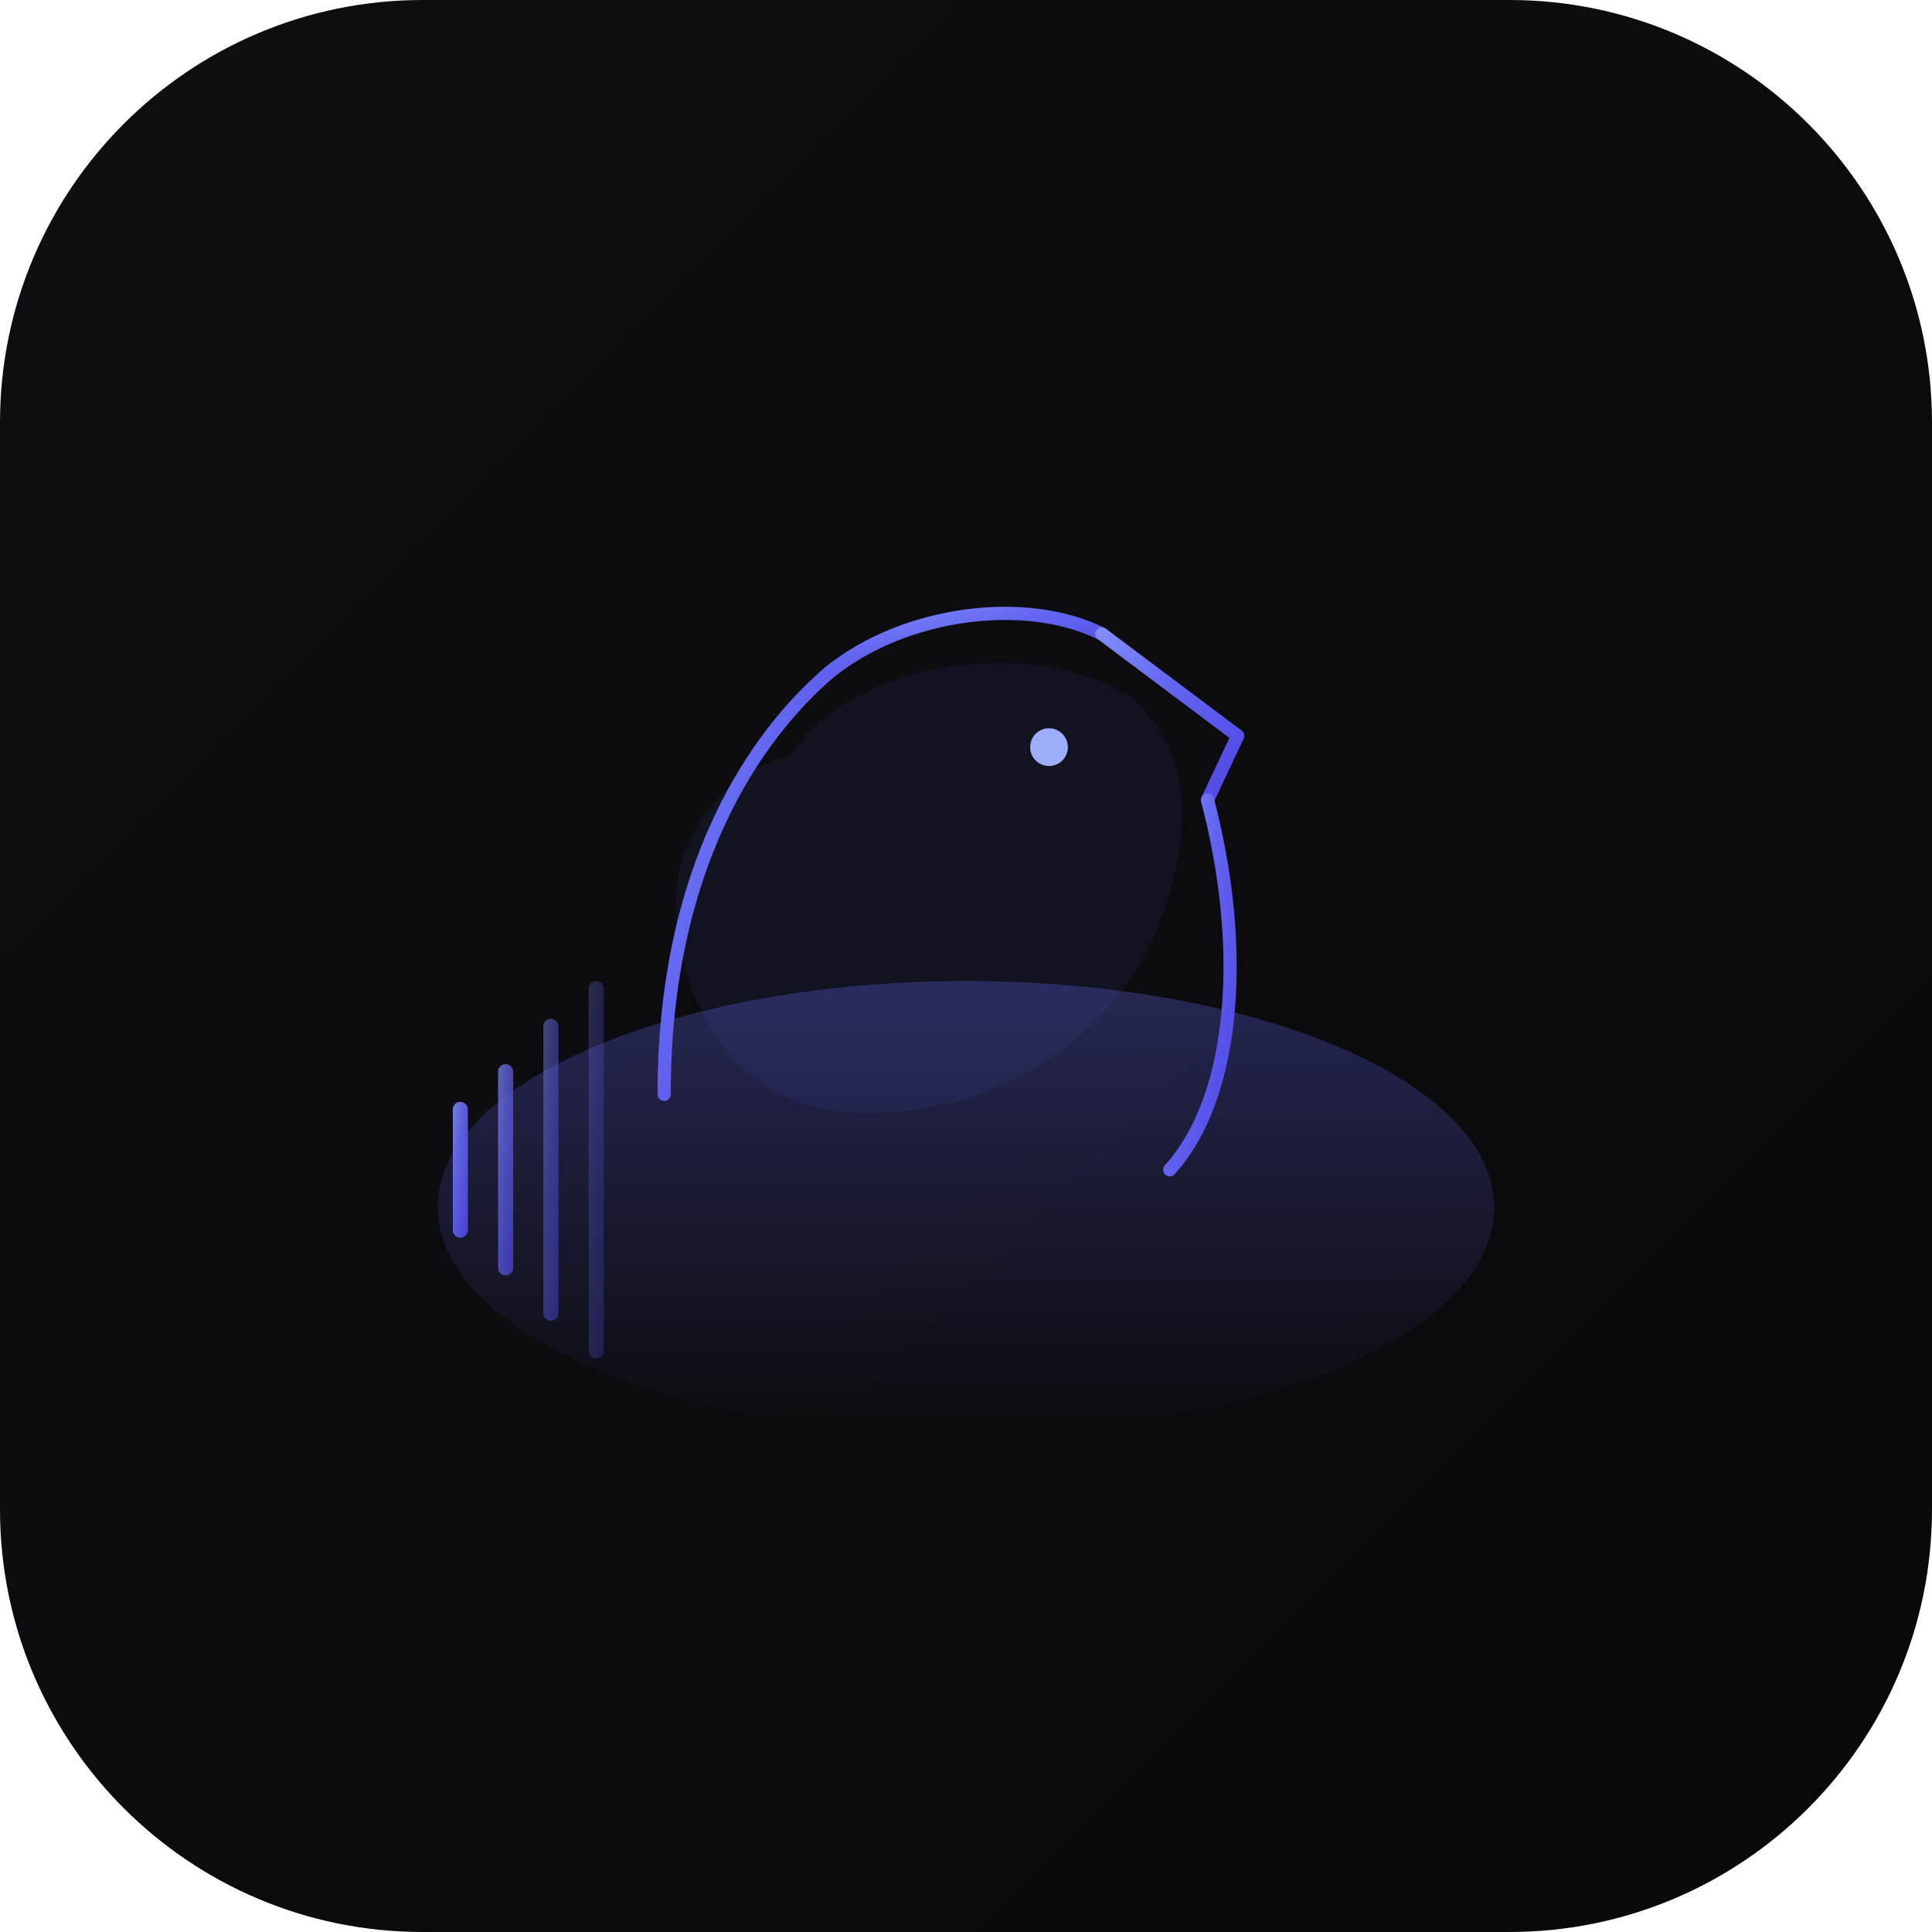
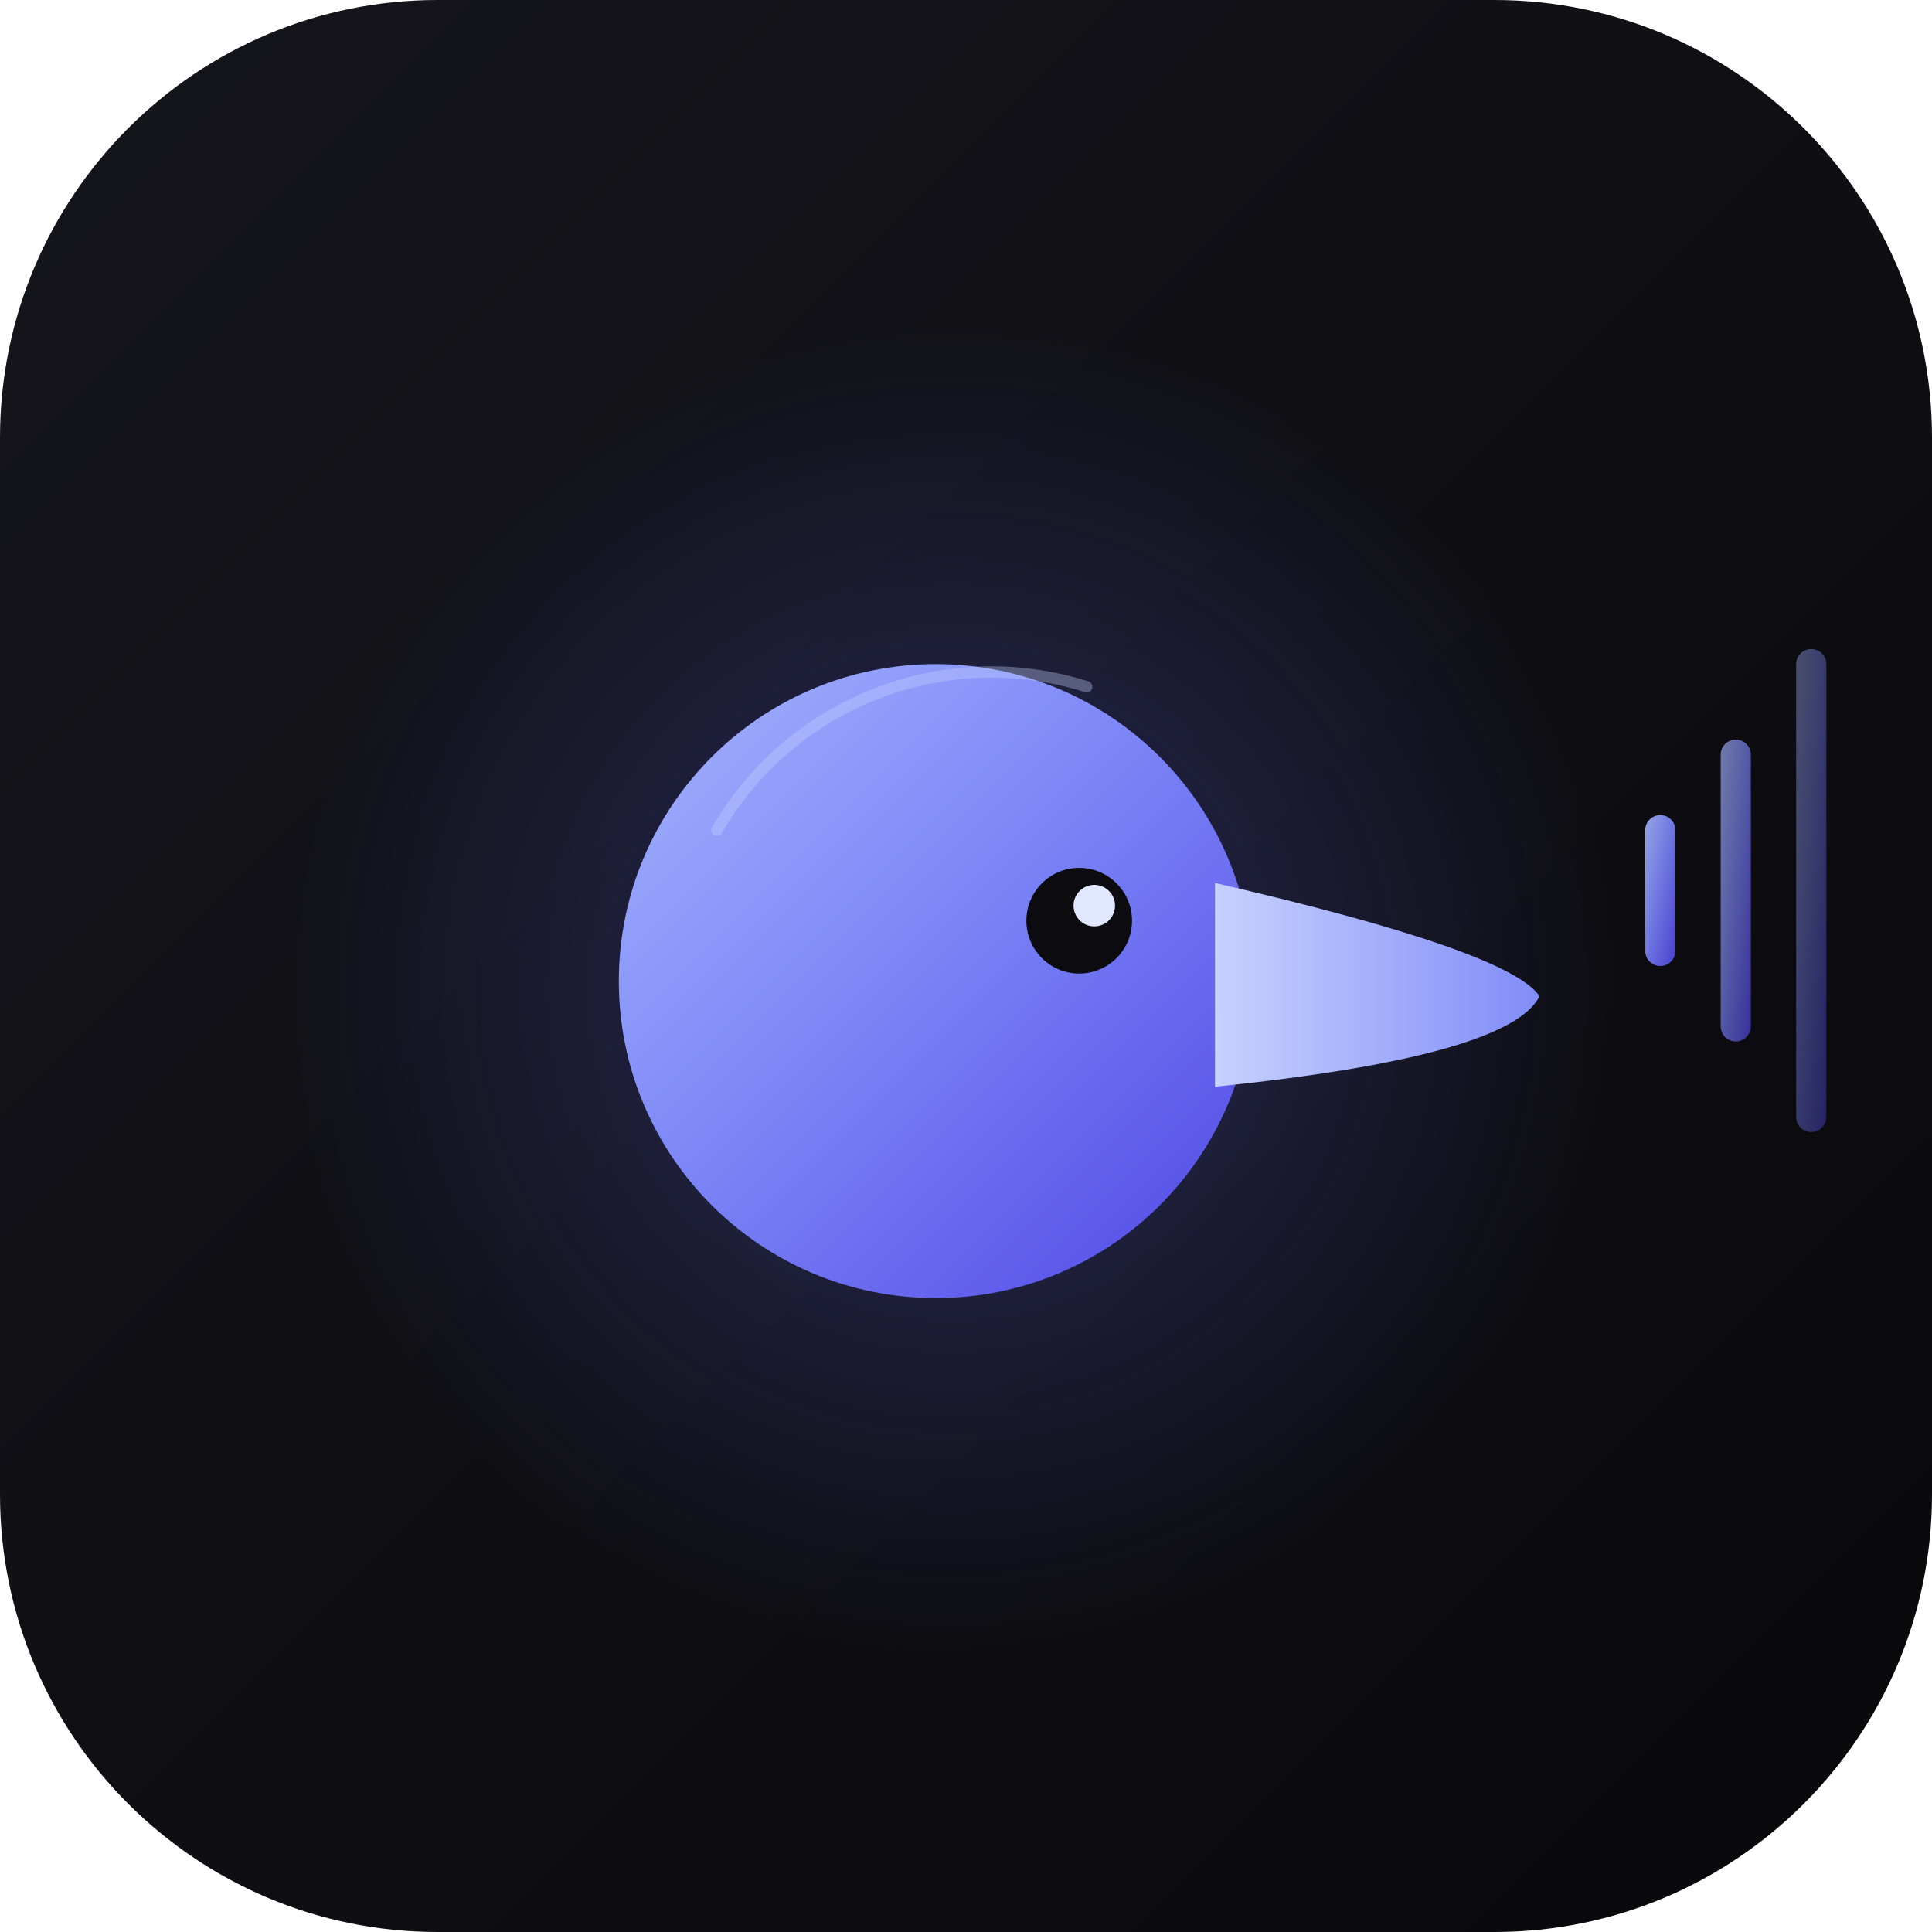
<svg xmlns="http://www.w3.org/2000/svg" width="512" height="512" viewBox="0 0 512 512" fill="none">
  <defs>
    <linearGradient id="bg" x1="0" y1="0" x2="1" y2="1">
-       <stop offset="0%" stop-color="#0f0f13" />
+       <stop offset="0%" stop-color="#15151c" />
      <stop offset="100%" stop-color="#09090b" />
    </linearGradient>
    <linearGradient id="duck" x1="0" y1="0" x2="1" y2="1">
-       <stop offset="0%" stop-color="#818cf8" />
-       <stop offset="40%" stop-color="#6366f1" />
+       <stop offset="0%" stop-color="#a5b4fc" />
+       <stop offset="40%" stop-color="#818cf8" />
      <stop offset="100%" stop-color="#4f46e5" />
    </linearGradient>
-     <linearGradient id="glow" x1="0.5" y1="0" x2="0.5" y2="1">
-       <stop offset="0%" stop-color="#6366f1" stop-opacity="0.3" />
+     <linearGradient id="beak" x1="0" y1="0" x2="1" y2="0">
+       <stop offset="0%" stop-color="#c7d2fe" />
+       <stop offset="100%" stop-color="#818cf8" />
+     </linearGradient>
+     <radialGradient id="glow" cx="0.5" cy="0.5" r="0.5">
+       <stop offset="0%" stop-color="#6366f1" stop-opacity="0.32" />
      <stop offset="100%" stop-color="#6366f1" stop-opacity="0" />
-     </linearGradient>
+     </radialGradient>
  </defs>
-   <rect width="512" height="512" rx="112" fill="url(#bg)" />
-   <ellipse cx="256" cy="320" rx="140" ry="60" fill="url(#glow)" />
-   <path d="M176 290 C176 230 200 195 220 178" stroke="url(#duck)" stroke-width="3.5" stroke-linecap="round" fill="none" />
-   <path d="M220 178 C240 162 272 158 292 168" stroke="url(#duck)" stroke-width="3.5" stroke-linecap="round" fill="none" />
-   <path d="M292 168 L328 195 L320 212" stroke="url(#duck)" stroke-width="3.5" stroke-linecap="round" stroke-linejoin="round" fill="none" />
-   <path d="M320 212 C330 250 328 290 310 310" stroke="url(#duck)" stroke-width="3.5" stroke-linecap="round" fill="none" />
-   <circle cx="278" cy="198" r="5" fill="#a5b4fc" />
-   <path d="M210 200 C225 175 275 168 300 185 C315 198 318 220 305 250 C290 280 260 295 230 295 C200 295 185 275 180 250 C175 225 190 205 210 200Z" fill="#6366f1" fill-opacity="0.08" />
-   <g transform="translate(120, 310)">
-     <rect x="0" y="-18" width="4" height="36" rx="2" fill="url(#duck)" opacity="0.9" />
-     <rect x="12" y="-28" width="4" height="56" rx="2" fill="url(#duck)" opacity="0.7" />
-     <rect x="24" y="-40" width="4" height="80" rx="2" fill="url(#duck)" opacity="0.45" />
-     <rect x="36" y="-50" width="4" height="100" rx="2" fill="url(#duck)" opacity="0.25" />
+   <rect width="512" height="512" rx="116" fill="url(#bg)" />
+   <ellipse cx="252" cy="262" rx="178" ry="178" fill="url(#glow)" />
+   <g fill="url(#duck)">
+     <rect x="436" y="216" width="8" height="40" rx="4" opacity="0.9" />
+     <rect x="456" y="196" width="8" height="80" rx="4" opacity="0.65" />
+     <rect x="476" y="172" width="8" height="128" rx="4" opacity="0.4" />
  </g>
+   <circle cx="248" cy="260" r="84" fill="url(#duck)" />
+   <path d="M322 234 Q400 252 408 264 Q400 280 322 288 Z" fill="url(#beak)" />
+   <circle cx="286" cy="244" r="14" fill="#0b0b10" />
+   <circle cx="290" cy="240" r="5.5" fill="#e0e7ff" />
+   <path d="M190 220 A84 84 0 0 1 288 182" stroke="#c7d2fe" stroke-width="3" stroke-linecap="round" fill="none" opacity="0.35" />
</svg>
